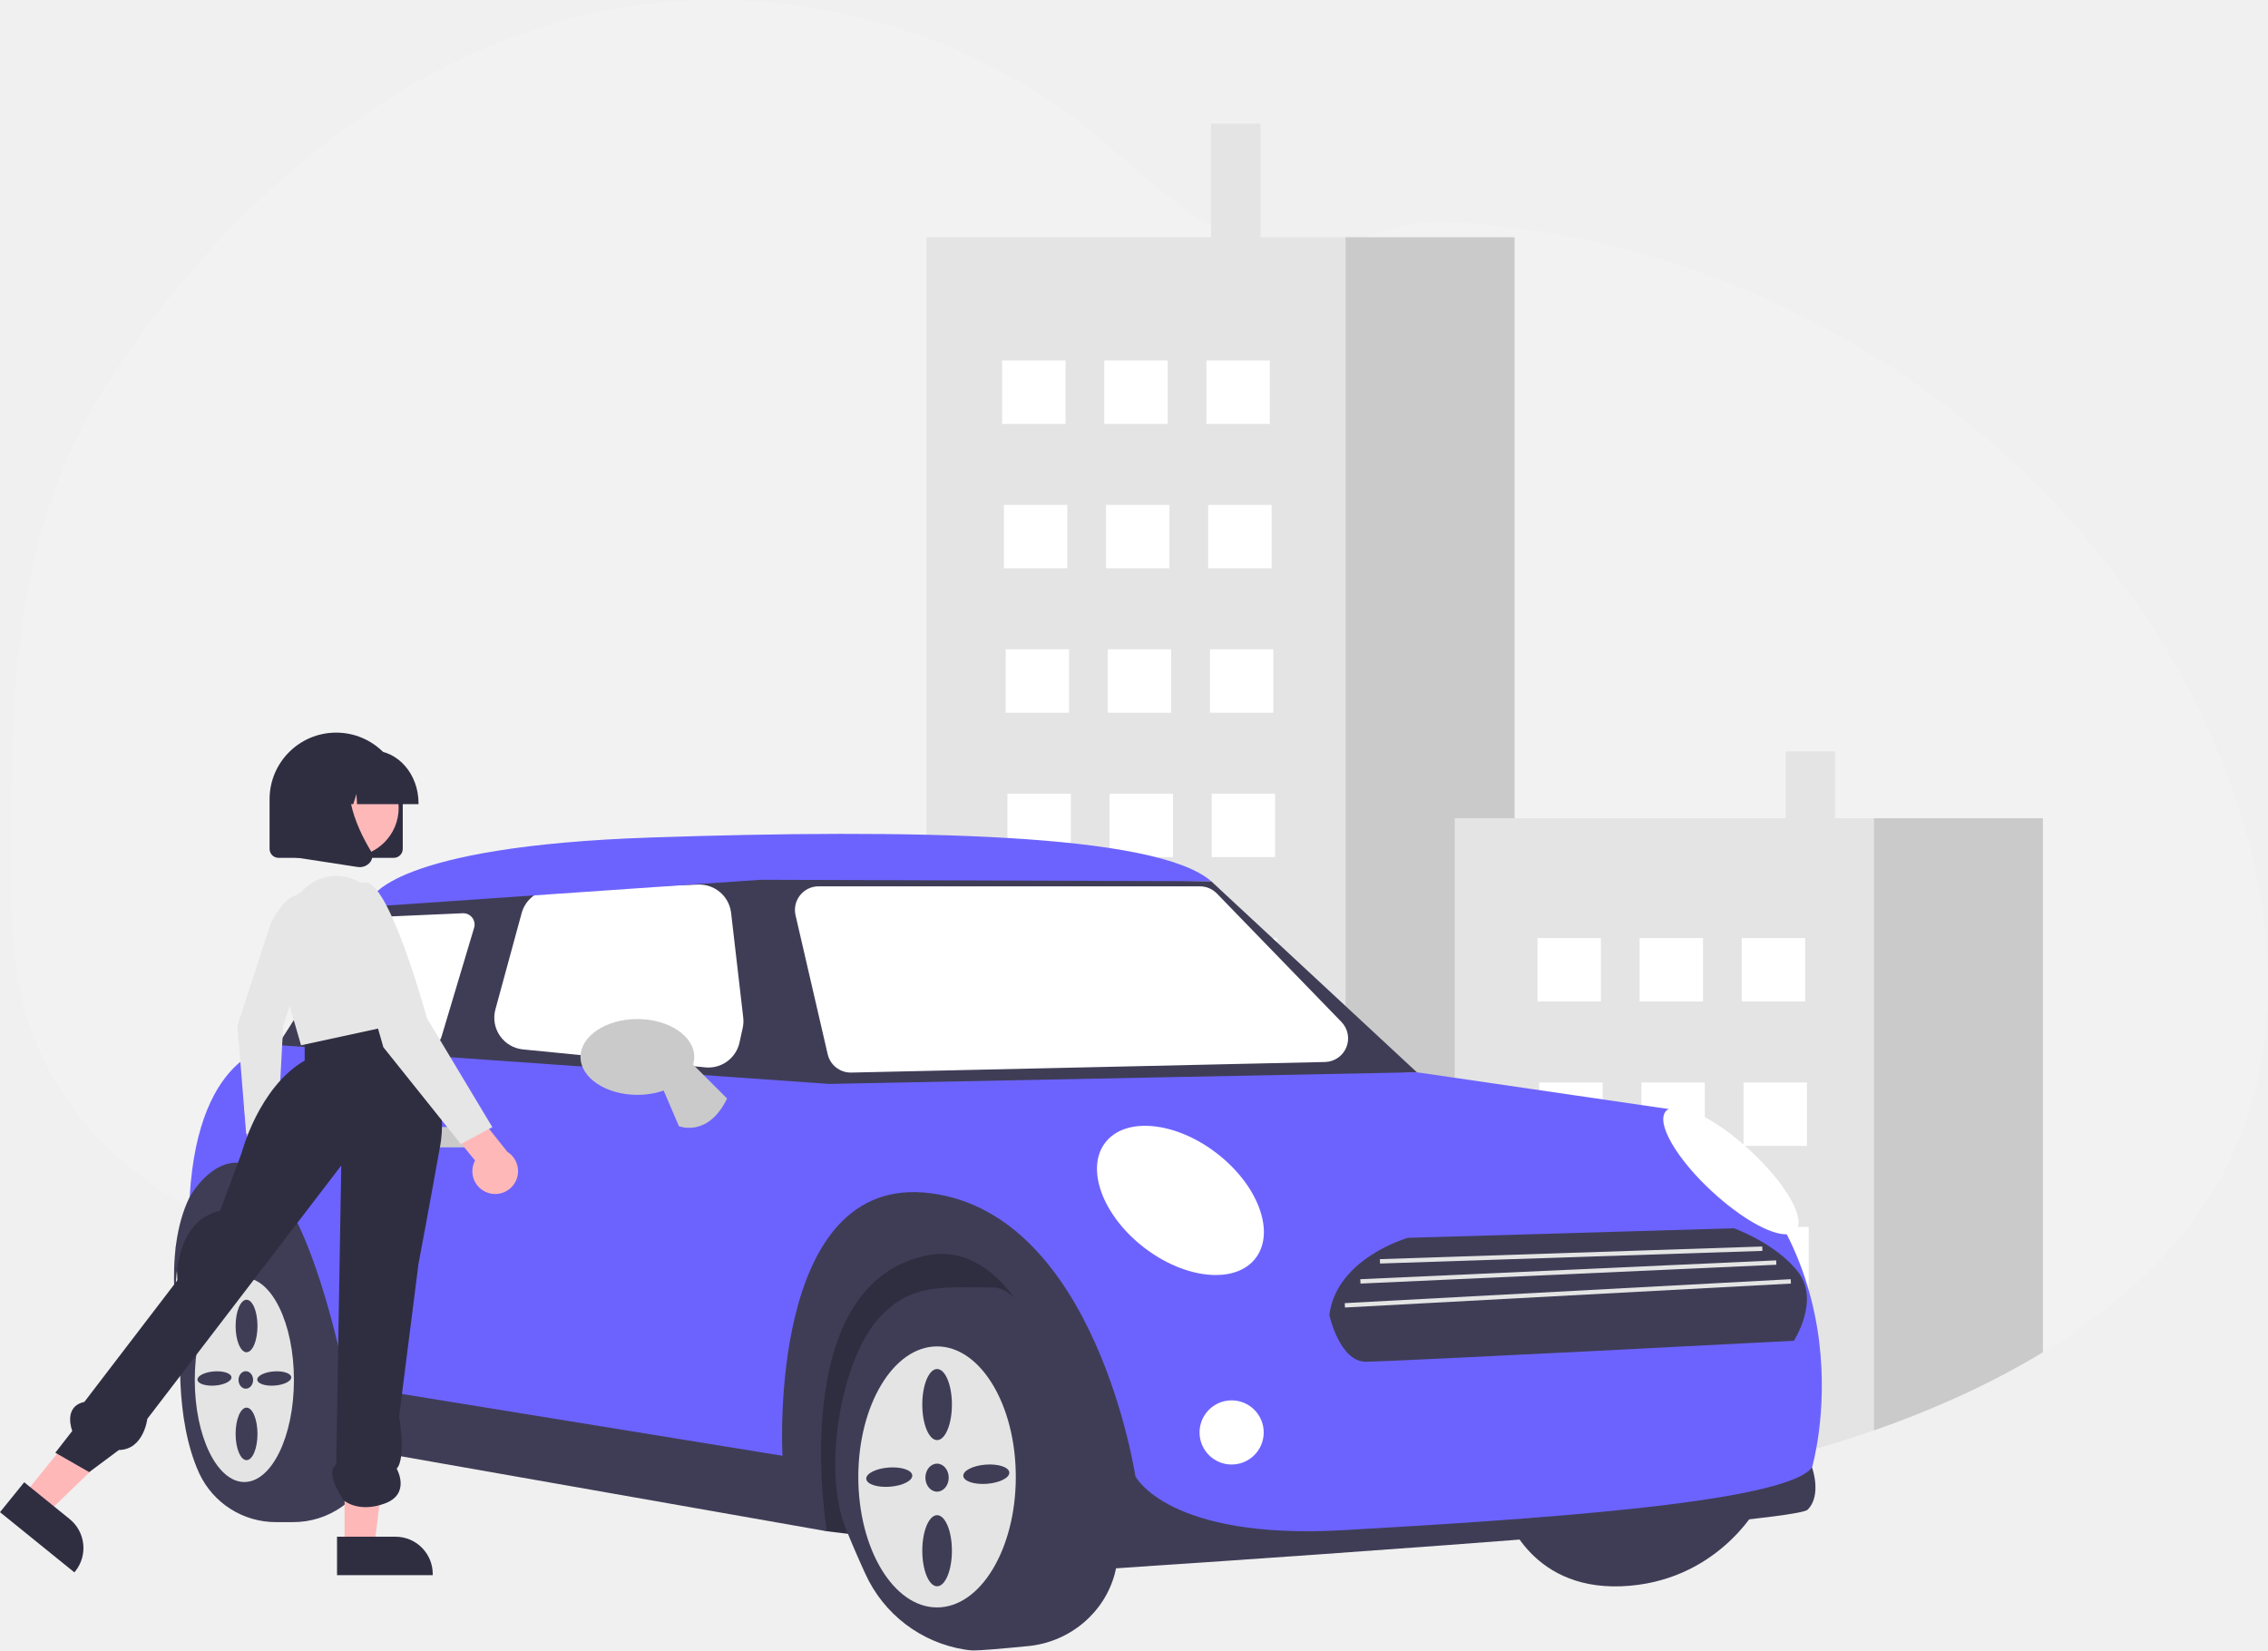
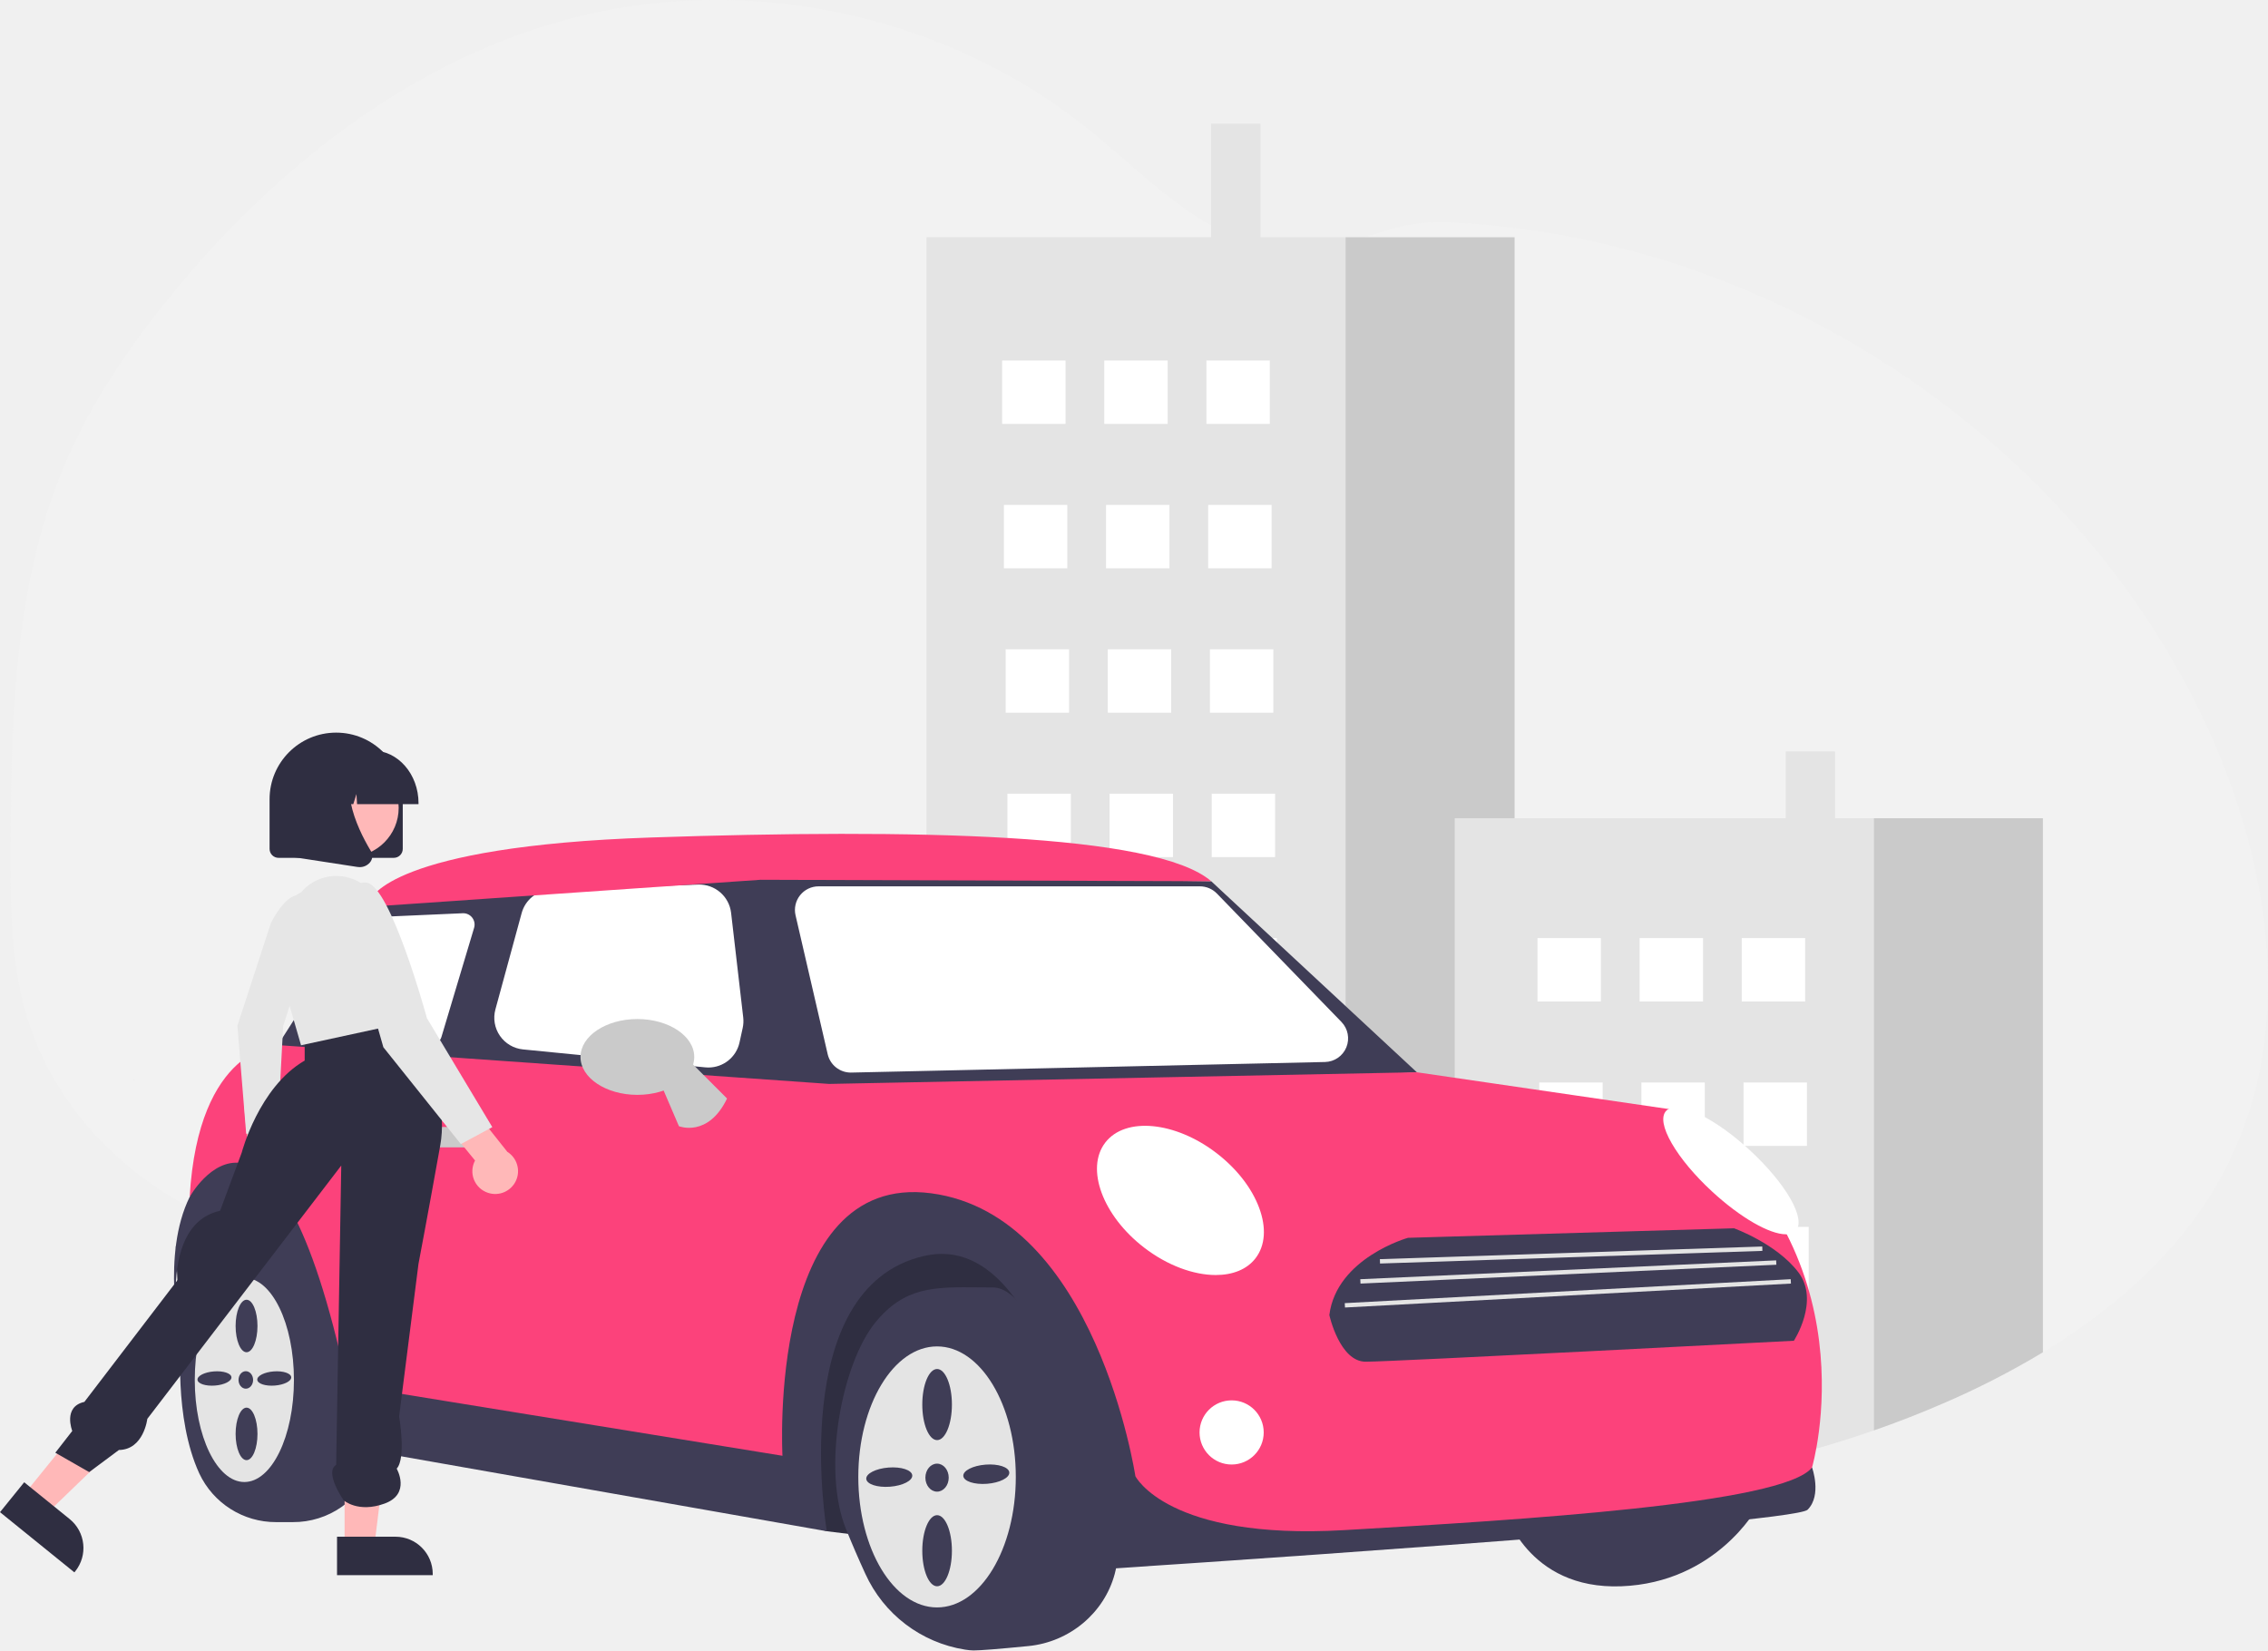
<svg xmlns="http://www.w3.org/2000/svg" data-name="Layer 1" width="1077.325" height="784.027" viewBox="0 0 1077.325 784.027">
  <path d="M1120.516,609.153c-18.84,38.87-51.46,68.61-88.78,91.24a392.456,392.456,0,0,1-47.64,24.39q-16.11,6.975-32.66,12.73c-54.73,19.11-112.64,28.45-170.65,28.48q-14.22.015-28.44-.73-4.08-.21-8.16-.48-21.495-1.425-42.85-4.57c-.28-.04-.57-.08-.85-.13a539.774,539.774,0,0,1-87.77-20.57q-8.325-2.7-16.55-5.67c-1.48-.52-2.96-1.07-4.43-1.61q-9.27-3.435-18.4-7.21-7.68-3.165-15.27-6.57-7.47-3.375-14.84-6.97-12.06-5.91-23.86-12.39-9.105-5.04-17.97-10.46a496.62,496.62,0,0,1-42.49-29.08q-7.23-5.52-14.26-11.32c-3.25-2.68-6.47-5.42-9.74-8.08-6.9-5.61-14-10.94-21.92-14.93a78.626,78.626,0,0,0-7.34-3.24,91.905,91.905,0,0,0-29.15-5.67c-16.99-.67-34.53,2.49-50.96,7.17-7.81,2.21-15.53,4.75-23.25,7.35q-4.755,1.605-9.5,3.22c-6.54,2.23-13.08,4.41-19.68,6.4-2.2.66-4.4,1.31-6.61,1.92a194.227,194.227,0,0,1-26.91,5.72,143.374,143.374,0,0,1-60.49-5.27l-1.67-.52c-2.8-.88-5.57-1.84-8.33-2.89l-1.67-.64q-3.989-1.545-7.83-3.31l-1.67-.76c-2.46-1.15-4.87-2.35-7.24-3.62-.2-.1-.39-.2-.59-.31-.92-.48-1.83-1-2.73-1.49a164.618,164.618,0,0,1-39.16-30.49c-.33-.33-.64-.67-1-1-1.59-1.72-3.15-3.47-4.66-5.26-.56-.66-1.12-1.32-1.67-2q-2.685-3.285-5.19-6.71c-.25-.33-.49-.67-.73-1a145.03,145.03,0,0,1-16.87-30.5c-.14-.33-.27-.67-.39-1q-1.995-5.145-3.65-10.47c-.45-1.48-.88-3-1.26-4.48-.13-.44-.25-.89-.36-1.33-5.47-21.72-6.06-44.31-6.06-66.77v-7.85c.16-36.33.72-73.28,6.08-109.11a6.036,6.036,0,0,1,.11-.74,344.024,344.024,0,0,1,7.31-35.82,265.599,265.599,0,0,1,12.31-36.3c12.33-29,30.26-55.39,50.17-79.85,50.1-61.51,115.87-113.22,192.85-132.51,82.95-20.83,175.14-.87,242.05,52.4,19.73,15.7,37.521,34.2,59.39,46.66q1.11.645,2.25,1.26,4.335,2.355,8.86,4.28a91.427,91.427,0,0,0,12.31,4.25c13.29,3.57,27.18,3.89,40.43-.54,1.08-.37,2.16-.76,3.23-1.19,2.27-.9,4.44-1.74,6.53-2.52,14.26-5.31,25.24-7.89,42.57-6.96a411.346,411.346,0,0,1,120.36,25.19c1.56.57,3.12,1.16,4.67,1.75,100.71,38.55,187.3,115.1,232.28,213.47q1.8,3.9,3.47,7.86C1140.426,474.623,1150.106,548.093,1120.516,609.153Z" transform="translate(-61.33735 -57.98653)" fill="#f2f2f2" style="isolation:isolate" />
  <polygon points="63.608 512.617 63.608 513.017 63.458 513.197 63.608 512.617" fill="#cacaca" />
  <path d="M302.285,630.833q-4.755,1.605-9.5,3.22v-3.22Z" transform="translate(-61.33735 -57.98653)" fill="#fff" />
  <rect x="575.296" y="58.768" width="23.422" height="58.555" fill="#e4e4e4" />
  <path d="M700.486,170.693v589.39a539.774,539.774,0,0,1-87.77-20.57q-8.325-2.7-16.55-5.67c-1.48-.52-2.96-1.07-4.43-1.61q-9.27-3.435-18.4-7.21-7.68-3.165-15.27-6.57-7.47-3.375-14.84-6.97-12.06-5.91-23.86-12.39-9.105-5.04-17.97-10.46v-517.94Z" transform="translate(-61.33735 -57.98653)" fill="#e4e4e4" />
  <path d="M780.785,170.693v595.3q-14.22.015-28.44-.73-4.08-.21-8.16-.48-21.495-1.425-42.85-4.57c-.28-.04-.57-.08-.85-.13v-589.39Z" transform="translate(-61.33735 -57.98653)" fill="#cacaca" />
  <rect x="476.029" y="171.26" width="30.114" height="30.114" fill="#fff" />
  <rect x="524.546" y="171.26" width="30.114" height="30.114" fill="#fff" />
  <rect x="573.063" y="171.26" width="30.114" height="30.114" fill="#fff" />
  <rect x="476.866" y="239.853" width="30.114" height="30.114" fill="#fff" />
  <rect x="525.382" y="239.853" width="30.114" height="30.114" fill="#fff" />
  <rect x="573.899" y="239.853" width="30.114" height="30.114" fill="#fff" />
  <rect x="477.702" y="308.445" width="30.114" height="30.114" fill="#fff" />
  <rect x="526.219" y="308.445" width="30.114" height="30.114" fill="#fff" />
  <rect x="574.736" y="308.445" width="30.114" height="30.114" fill="#fff" />
  <rect x="478.539" y="377.038" width="30.114" height="30.114" fill="#fff" />
  <rect x="527.055" y="377.038" width="30.114" height="30.114" fill="#fff" />
  <rect x="575.572" y="377.038" width="30.114" height="30.114" fill="#fff" />
  <rect x="479.375" y="445.631" width="30.114" height="30.114" fill="#fff" />
  <rect x="527.892" y="445.631" width="30.114" height="30.114" fill="#fff" />
  <rect x="576.409" y="445.631" width="30.114" height="30.114" fill="#fff" />
  <rect x="480.212" y="514.223" width="30.114" height="30.114" fill="#fff" />
  <rect x="528.728" y="514.223" width="30.114" height="30.114" fill="#fff" />
  <rect x="577.245" y="514.223" width="30.114" height="30.114" fill="#fff" />
  <rect x="481.048" y="582.816" width="30.114" height="30.114" fill="#fff" />
  <rect x="529.565" y="582.816" width="30.114" height="30.114" fill="#fff" />
  <rect x="578.082" y="582.816" width="30.114" height="30.114" fill="#fff" />
  <path d="M573.336,709.393v15.63q-7.68-3.165-15.27-6.57-7.47-3.375-14.84-6.97v-2.09Z" transform="translate(-61.33735 -57.98653)" fill="#fff" />
  <path d="M621.856,709.393v30.12h-9.14q-8.325-2.7-16.55-5.67c-1.48-.52-2.96-1.07-4.43-1.61v-22.84Z" transform="translate(-61.33735 -57.98653)" fill="#fff" />
  <rect x="578.918" y="651.409" width="30.114" height="30.114" fill="#fff" />
  <rect x="848.27" y="356.962" width="23.422" height="34.704" fill="#e4e4e4" />
  <path d="M951.436,446.673v290.84c-54.73,19.11-112.64,28.45-170.65,28.48q-14.22.015-28.44-.73v-318.59Z" transform="translate(-61.33735 -57.98653)" fill="#e4e4e4" />
  <path d="M1031.736,446.673v253.72a392.456,392.456,0,0,1-47.64,24.39q-16.11,6.975-32.66,12.73v-290.84Z" transform="translate(-61.33735 -57.98653)" fill="#cacaca" />
  <rect x="730.324" y="445.631" width="30.114" height="30.114" fill="#fff" />
  <rect x="778.841" y="445.631" width="30.114" height="30.114" fill="#fff" />
  <rect x="827.357" y="445.631" width="30.114" height="30.114" fill="#fff" />
  <rect x="731.16" y="514.223" width="30.114" height="30.114" fill="#fff" />
  <rect x="779.677" y="514.223" width="30.114" height="30.114" fill="#fff" />
  <rect x="828.194" y="514.223" width="30.114" height="30.114" fill="#fff" />
  <rect x="731.997" y="582.816" width="30.114" height="30.114" fill="#fff" />
  <rect x="780.514" y="582.816" width="30.114" height="30.114" fill="#fff" />
  <rect x="829.03" y="582.816" width="30.114" height="30.114" fill="#fff" />
  <rect x="732.833" y="651.409" width="30.114" height="30.114" fill="#fff" />
  <rect x="781.35" y="651.409" width="30.114" height="30.114" fill="#fff" />
  <rect x="829.867" y="651.409" width="30.114" height="30.114" fill="#fff" />
  <path d="M775.912,775.167s10.712,38.099,55.578,36.367,64.261-37.06,64.261-37.06Z" transform="translate(-61.33735 -57.98653)" fill="#3f3d56" />
  <polygon points="96.331 568.594 83.513 592.07 85.594 636.133 392.751 727.401 526.504 743.85 500.355 584.338 408.852 568.136 271.586 572.058 155.211 550.584 96.331 568.594" fill="#2f2e41" />
  <path d="M200.426,781.055h-7.929A40.144,40.144,0,0,1,155.973,757.88c-12.224-26.686-8.603-63.587-8.549-64.113,2.77-31.895,20.25-52.704,43.501-51.76,25.667,1.035,47.555,89.814,48.474,93.593a33.087,33.087,0,0,1-1.153,19.199A40.01,40.01,0,0,1,200.426,781.055Z" transform="translate(-61.33735 -57.98653)" fill="#3f3d56" />
  <path d="M523.765,842.013a27.929,27.929,0,0,1-4.047-.391,62.7,62.7,0,0,1-47.347-36.043c-3.215-6.991-6.308-14.15-9.193-21.277-11.585-28.621-1.873-78.654,13.907-98.02,13.927-17.093,27.945-16.958,49.165-16.758,2.179.021,4.435.042,6.778.046,23.561.039,48.469,86.71,56.655,115.191.651,2.266,1.19,4.141,1.607,5.548,1.282,4.328,1.13,9.504-.453,15.384-4.994,18.551-21.454,32.309-40.957,34.236C535.872,841.312,527.086,842.013,523.765,842.013Z" transform="translate(-61.33735 -57.98653)" fill="#3f3d56" />
  <path d="M146.931,694.12s-9.005-40.177,4.503-67.539l13.614-32.904,51.446,47.797,11.747,74.79L429.557,746.766S417.088,624.156,495.364,619.307s115.418,127.459,115.418,127.459L649.838,775.167,922.073,755.078s4.806,13.161-2.1,20.089-337.328,28.401-337.328,28.401-16.625-164.172-82.432-148.933S454.088,785.388,454.088,785.388L218.973,743.995s-7.62-111.526-46.412-111.526S146.931,694.12,146.931,694.12Z" transform="translate(-61.33735 -57.98653)" fill="#3f3d56" />
  <polygon points="131.986 496.458 176.339 426.935 365.449 415.852 575.34 418.623 673.012 509.368 370.99 526.685 127.849 513.524 131.986 496.458" fill="#3f3d56" />
-   <path d="M193.324,554.445s-37.734.787-41.89,72.136c0,0,40.177-72.735,74.813,89.36L433.02,749.537S425.401,614.458,503.677,624.849,600.656,759.235,600.656,759.235s15.24,30.479,99.057,25.63,209.198-12.469,222.36-29.787c0,0,30.479-103.214-64.422-169.714L734.349,567.354l-279.162,5.542Z" transform="translate(-61.33735 -57.98653)" fill="#6c63ff" />
+   <path d="M193.324,554.445s-37.734.787-41.89,72.136c0,0,40.177-72.735,74.813,89.36L433.02,749.537S425.401,614.458,503.677,624.849,600.656,759.235,600.656,759.235s15.24,30.479,99.057,25.63,209.198-12.469,222.36-29.787c0,0,30.479-103.214-64.422-169.714L734.349,567.354l-279.162,5.542Z" transform="translate(-61.33735 -57.98653)" fill="#FC427B" />
  <path d="M287.898,603.029H264.346a4.849,4.849,0,1,1,0-9.698h23.552a4.849,4.849,0,0,1,0,9.698Z" transform="translate(-61.33735 -57.98653)" fill="#cacaca" />
  <circle cx="585.038" cy="680.467" r="15.24" fill="#fff" />
  <path d="M638.825,663.675c-10.434,0-22.89-4.454-34.04-13.042-19.674-15.156-27.94-37.535-18.425-49.885,9.514-12.351,33.261-10.068,52.935,5.087,9.508,7.325,16.666,16.53,20.157,25.92,3.511,9.446,2.896,17.957-1.732,23.964C653.598,661.071,646.802,663.675,638.825,663.675Z" transform="translate(-61.33735 -57.98653)" fill="#fff" />
  <path d="M909.637,644.325c-7.676,0-21.464-7.773-35.116-20.386-8.183-7.561-14.962-15.665-19.088-22.82-4.191-7.268-5.146-12.735-2.688-15.395s7.984-2.14,15.56,1.465c7.458,3.549,16.072,9.667,24.255,17.228,17.269,15.956,26.834,32.743,21.777,38.216A6.133,6.133,0,0,1,909.637,644.325Z" transform="translate(-61.33735 -57.98653)" fill="#fff" />
  <path d="M265.863,554.43q-.247,0-.497-.023l-50.089-4.657a5.388,5.388,0,0,1-4.08-8.205l28.245-45.539a5.385,5.385,0,0,1,4.341-2.543l37.359-1.648a5.388,5.388,0,0,1,5.399,6.928L271.027,550.587A5.407,5.407,0,0,1,265.863,554.43Z" transform="translate(-61.33735 -57.98653)" fill="#fff" />
  <path d="M397.856,565.1q-.741,0-1.493-.073l-86.594-8.525a15.118,15.118,0,0,1-13.105-19.02l12.457-45.71a15.048,15.048,0,0,1,14.059-11.134l69.885-2.44a15.202,15.202,0,0,1,15.545,13.368l5.767,49.747a15.087,15.087,0,0,1-.248,4.972l-1.515,6.927A15.123,15.123,0,0,1,397.856,565.1Z" transform="translate(-61.33735 -57.98653)" fill="#fff" />
  <path d="M465.439,567.506a11.268,11.268,0,0,1-10.933-8.692l-15.276-66.03a11.221,11.221,0,0,1,10.932-13.75h181.153a11.281,11.281,0,0,1,8.054,3.408l59.17,61.006a11.221,11.221,0,0,1-7.804,19.03l-225.046,5.025C465.605,567.505,465.522,567.506,465.439,567.506Z" transform="translate(-61.33735 -57.98653)" fill="#fff" />
-   <path d="M236.13,487.346l1.546-2.424s9.005-24.938,133-29.094,239.678-2.078,266,20.781l-214.047-.693L241.832,488.385Z" transform="translate(-61.33735 -57.98653)" fill="#6c63ff" />
+   <path d="M236.13,487.346l1.546-2.424s9.005-24.938,133-29.094,239.678-2.078,266,20.781l-214.047-.693L241.832,488.385Z" transform="translate(-61.33735 -57.98653)" fill="#FC427B" />
  <path d="M177.41,665.026c-13.008,0-23.552,21.71-23.552,48.49,0,26.78,10.545,48.49,23.552,48.49s23.552-21.71,23.552-48.49C200.963,686.736,190.418,665.026,177.41,665.026Zm1.039,10.391c2.869,0,5.195,5.582,5.195,12.469s-2.326,12.469-5.195,12.469-5.195-5.582-5.195-12.469S175.58,675.417,178.45,675.417Zm3.117,38.099c0,2.295-1.551,4.156-3.464,4.156s-3.464-1.861-3.464-4.156,1.551-4.156,3.464-4.156S181.567,711.22,181.567,713.516Zm-18.097,2.668c-4.454.344-8.181-.881-8.324-2.737s3.351-3.639,7.805-3.983c4.454-.344,8.181.881,8.324,2.737S167.924,715.839,163.47,716.183Zm14.98,35.431c-2.869,0-5.195-5.582-5.195-12.469s2.326-12.469,5.195-12.469,5.195,5.582,5.195,12.469S181.319,751.615,178.45,751.615Zm13.421-35.431c-4.454.344-8.181-.881-8.324-2.737s3.351-3.639,7.805-3.983c4.454-.344,8.181.881,8.324,2.737S196.325,715.839,191.871,716.183Z" transform="translate(-61.33735 -57.98653)" fill="#e4e4e4" />
  <path d="M506.448,697.584c-20.659,0-37.406,27.757-37.406,61.998,0,34.24,16.747,61.998,37.406,61.998s37.406-27.757,37.406-61.998C543.854,725.341,527.106,697.584,506.448,697.584Zm-22.347,66.65c-6.033.466-11.082-1.194-11.276-3.708s4.539-4.929,10.572-5.396,11.081,1.194,11.276,3.708C494.867,761.352,490.134,763.767,484.1,764.233Zm22.369,47.301c-3.887,0-7.037-7.562-7.037-16.89s3.151-16.89,7.037-16.89c3.887,0,7.037,7.562,7.037,16.89S510.356,811.534,506.47,811.534Zm-5.564-51.607c0-3.673,2.481-6.65,5.542-6.65s5.542,2.977,5.542,6.65-2.481,6.65-5.542,6.65S500.906,763.6,500.906,759.927Zm5.564-17.828c-3.887,0-7.037-7.562-7.037-16.89s3.151-16.889,7.037-16.889c3.887,0,7.037,7.562,7.037,16.889S510.356,742.1,506.47,742.1ZM530.191,762.848c-6.033.466-11.081-1.194-11.276-3.708s4.539-4.929,10.572-5.396,11.081,1.194,11.275,3.708S536.224,762.382,530.191,762.848Z" transform="translate(-61.33735 -57.98653)" fill="#e4e4e4" />
  <path d="M375.525,573.588l8.313,19.396s13.854,5.542,22.859-13.161l-18.248-18.248Z" transform="translate(-61.33735 -57.98653)" fill="#cacaca" />
  <path d="M364.096,578.091c-14.896,0-27.016-8.079-27.016-18.01,0-9.931,12.119-18.01,27.016-18.01s27.016,8.079,27.016,18.01C391.111,570.012,378.992,578.091,364.096,578.091Z" transform="translate(-61.33735 -57.98653)" fill="#cacaca" />
  <path d="M885.016,641.474l-154.877,4.527s-33.894,9.507-37.353,36.672c0,0,4.842,22.184,17.293,22.184s203.365-9.96,203.365-9.96,12.451-19.015,2.075-32.597S885.016,641.474,885.016,641.474Z" transform="translate(-61.33735 -57.98653)" fill="#3f3d56" />
  <rect x="716.784" y="653.131" width="181.725" height="2.078" transform="translate(-82.51257 -30.94157) rotate(-1.89362)" fill="#e4e4e4" />
  <rect x="707.441" y="661.187" width="197.738" height="2.078" transform="translate(-90.48339 -20.81434) rotate(-2.59409)" fill="#e4e4e4" />
  <rect x="700.011" y="671.343" width="212.142" height="2.078" transform="translate(-96.23224 -13.79524) rotate(-3.0738)" fill="#e4e4e4" />
  <g id="fa69add6-ae6a-462f-9f4a-a8964149f7d7" data-name="Group 142">
    <path id="f4e602e9-d2b5-4192-9853-189e5cc927ef-184" data-name="Path 2185" d="M176.31,619.619a9.422,9.422,0,0,1,3.043-14.123L177.385,584.055l12.738-4.373,2.354,30.318a9.473,9.473,0,0,1-16.169,9.62Z" transform="translate(-61.33735 -57.98653)" fill="#ffb8b8" />
    <path id="e2d38235-adb3-41cf-b4a9-63352e01515a-185" data-name="Path 2186" d="M189.984,496.558s8.741-18.345,16.509-11.897-10.649,60.696-10.649,60.696l-2.8,52.662L178.281,596.544l-4.174-51.303Z" transform="translate(-61.33735 -57.98653)" fill="#e6e6e6" />
    <path id="eea0d059-1974-4b26-aac7-8a2396c42a8e-186" data-name="Path 2187" d="M72.732,767.966,83.69,776.836l39.43-38.05L106.947,725.698Z" transform="translate(-61.33735 -57.98653)" fill="#ffb8b8" />
    <path id="a9703c69-ade6-4e5d-bca9-6a3d314fecef-187" data-name="Path 2188" d="M72.832,762.125l21.581,17.467h0a17.695,17.695,0,0,1,2.619,24.886l-.362.447L61.337,776.326Z" transform="translate(-61.33735 -57.98653)" fill="#2f2e41" />
    <path id="fb949616-149f-4f99-b6d4-35f2ecdeae65-188" data-name="Path 2189" d="M225.028,792.59h14.098l6.704-54.385H225.025Z" transform="translate(-61.33735 -57.98653)" fill="#ffb8b8" />
    <path id="b920e865-38ed-4b06-94ca-a4364bcce1a4-189" data-name="Path 2190" d="M221.431,787.987h27.766a17.695,17.695,0,0,1,17.695,17.693v.576H221.432Z" transform="translate(-61.33735 -57.98653)" fill="#2f2e41" />
    <path id="e64f2ddc-8714-4699-9f4e-cfc1a70d06b3-190" data-name="Path 2191" d="M249.766,537.647S276.217,569.843,270.467,602.047s-10.35,56.351-10.35,56.351l-9.195,72.448s3.45,19.733-1.15,24.816c0,0,6.9,11.984-5.75,16.584s-19.48-1.586-19.48-1.586-9.275-13.361-3.525-16.806l2.423-142.193L131.317,731.997s-1.693,14.635-13.497,14.793l-14.103,10.507-16.1-9.202,8.05-10.35s-4.6-11.5,5.75-13.8L161.217,645.746,176.167,605.496s8.05-31.05,29.9-43.7V548.337Z" transform="translate(-61.33735 -57.98653)" fill="#2f2e41" />
    <path id="bce97f6a-e88b-4fe5-bf4a-3ce22a01c084-191" data-name="Path 2192" d="M204.342,481.871h0a21.96,21.96,0,0,1,28.945-4.086l.956.637h0a84.765,84.765,0,0,1,19.843,40.855l4.306,23.545L204.341,554.53l-12.671-43.7a24.689,24.689,0,0,1,12.671-28.958Z" transform="translate(-61.33735 -57.98653)" fill="#e6e6e6" />
    <path id="b697c87b-19ec-4b06-9e7e-37987317631c-192" data-name="Path 2193" d="M293.143,624.625a10.783,10.783,0,0,1-6.151-15.349L271.399,590.195l9.285-12.304,21.641,27.257a10.842,10.842,0,0,1-9.182,19.476Z" transform="translate(-61.33735 -57.98653)" fill="#ffb8b8" />
    <path id="ff802918-ea99-4deb-b868-19882644d1b6-193" data-name="Path 2194" d="M227.341,499.121s-3.45-23,8.05-21.85,28.75,64.4,28.75,64.4l31.05,51.75-14.95,8.05-36.8-46Z" transform="translate(-61.33735 -57.98653)" fill="#e6e6e6" />
    <path id="b2ad01c3-7822-402f-83d4-81805929538c-194" data-name="Path 2195" d="M248.401,465.497H193.639a4.254,4.254,0,0,1-4.249-4.249V437.643a31.63,31.63,0,1,1,63.26,0h0v23.604A4.254,4.254,0,0,1,248.401,465.497Z" transform="translate(-61.33735 -57.98653)" fill="#2f2e41" />
    <circle id="fe1c8106-5903-484b-8252-f0483d4636a1" data-name="Ellipse 430" cx="166.183" cy="383.771" r="23.19" fill="#ffb8b8" />
    <path id="e2d5a9f4-7ffc-4596-9574-3d578968164c-195" data-name="Path 2196" d="M260.133,440.004H230.948l-.299-4.808-1.497,4.808H224.659l-.593-9.529-2.966,9.529h-8.695v-.472c0-13.796,9.783-25.021,21.81-25.021h4.115c12.024,0,21.81,11.224,21.81,25.021Z" transform="translate(-61.33735 -57.98653)" fill="#2f2e41" />
    <path id="aa8282a4-b0b8-48ea-8496-97297549be2f-196" data-name="Path 2197" d="M232.157,469.903a7.018,7.018,0,0,1-1.065-.082l-34.737-5.351V428.289a13.936,13.936,0,0,1,13.936-13.936h24.303l-.944.964c-13.171,13.407-3.248,35.154,3.839,46.926a4.638,4.638,0,0,1-.472,5.496,6.31,6.31,0,0,1-4.858,2.167Z" transform="translate(-61.33735 -57.98653)" fill="#2f2e41" />
  </g>
</svg>
